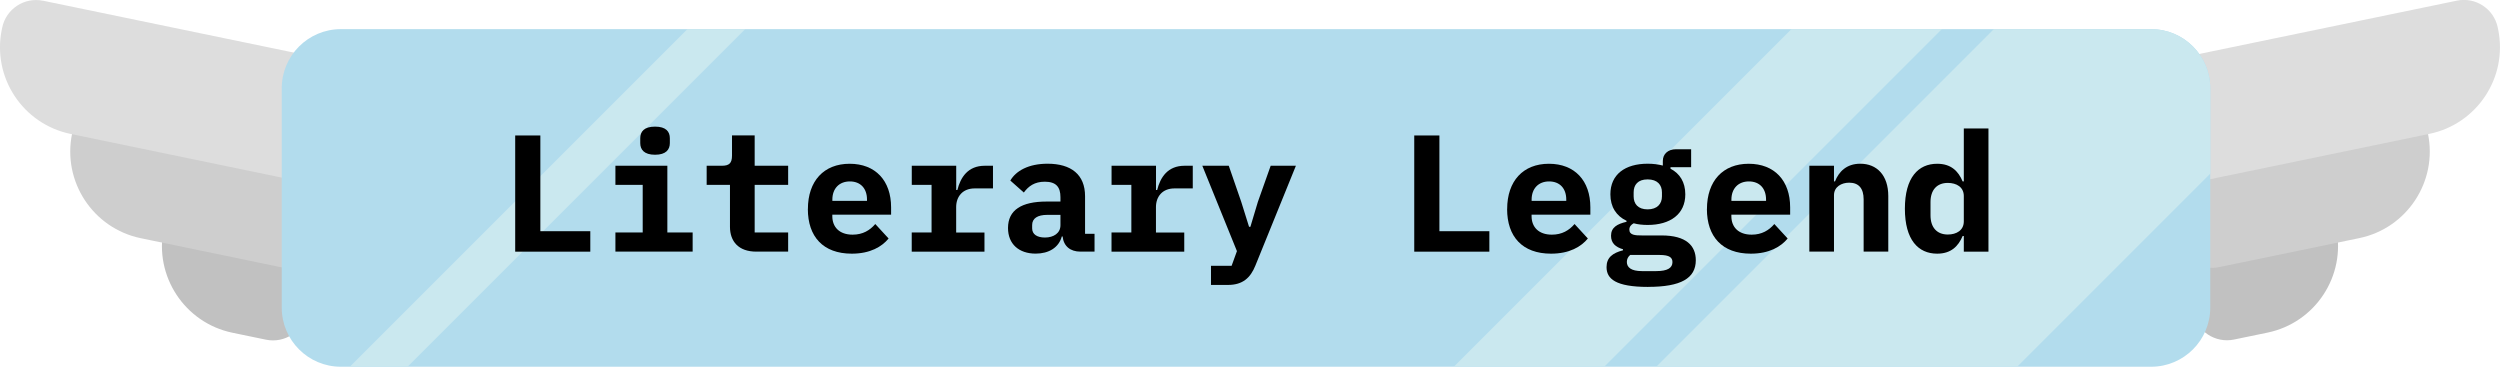
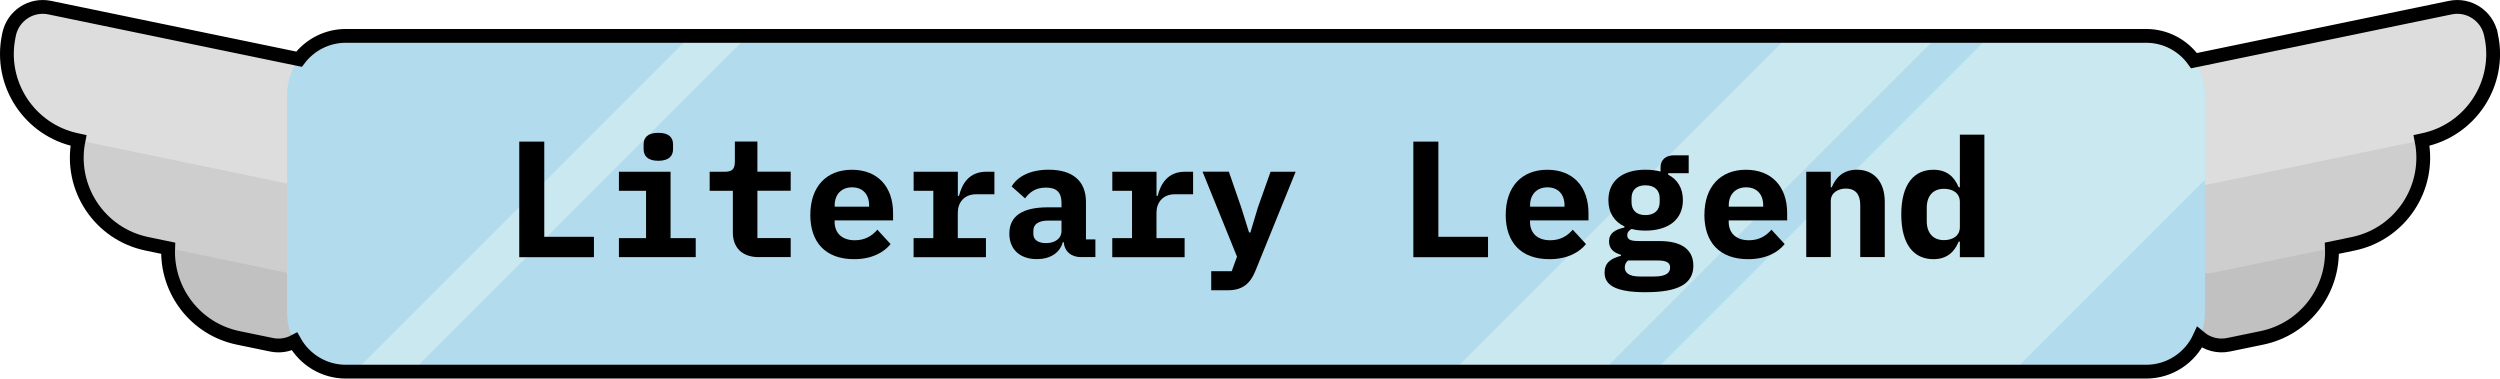
- <svg xmlns="http://www.w3.org/2000/svg" id="Layer_2" data-name="Layer 2" viewBox="0 0 540.57 79.3">
+ <svg xmlns="http://www.w3.org/2000/svg" id="Layer_2" data-name="Layer 2" viewBox="0 0 543.57 82.3">
  <defs>
    <style>
      .cls-1 {
        fill: #cecece;
      }

      .cls-2 {
        fill: #c1c1c1;
      }

      .cls-3 {
        fill: #ddd;
      }

      .cls-4 {
        fill: #cae8ef;
      }

      .cls-5 {
        fill: #b2dced;
      }
+ 
+       .cls-6 {
+         fill: none;
+         stroke: #000;
+         stroke-miterlimit: 10;
+         stroke-width: 3px;
+       }
    </style>
  </defs>
  <g id="Layer_2-2" data-name="Layer 2">
    <g>
      <g>
-         <path class="cls-2" d="M41.39,44.8h19.06c4.12,0,7.47,3.35,7.47,7.47v12.06c0,4.12-3.35,7.47-7.47,7.47h-7.41c-10.55,0-19.12-8.57-19.12-19.12v-.41c0-4.12,3.35-7.47,7.47-7.47Z" transform="translate(12.87 -9.11) rotate(11.69)" />
-         <path class="cls-1" d="M21.32,26.74h42.62c4.12,0,7.47,3.35,7.47,7.47v12.06c0,4.12-3.35,7.47-7.47,7.47h-30.97c-10.55,0-19.12-8.57-19.12-19.12v-.41c0-4.12,3.35-7.47,7.47-7.47Z" transform="translate(9.04 -7.8) rotate(11.69)" />
-         <path class="cls-3" d="M5.93,6.16h62.06c4.12,0,7.47,3.35,7.47,7.47v12.06c0,4.12-3.35,7.47-7.47,7.47H17.58C7.03,33.16-1.54,24.6-1.54,14.05v-.41c0-4.12,3.35-7.47,7.47-7.47Z" transform="translate(4.75 -7.08) rotate(11.69)" />
+         <path class="cls-2" d="M42.89,46.3h19.06c4.12,0,7.47,3.35,7.47,7.47v12.06c0,4.12-3.35,7.47-7.47,7.47h-7.41c-10.55,0-19.12-8.57-19.12-19.12v-.41c0-4.12,3.35-7.47,7.47-7.47Z" transform="translate(13.21 -9.38) rotate(11.69)" />
+         <path class="cls-1" d="M22.82,28.24h42.62c4.12,0,7.47,3.35,7.47,7.47v12.06c0,4.12-3.35,7.47-7.47,7.47h-30.97c-10.55,0-19.12-8.57-19.12-19.12v-.41c0-4.12,3.35-7.47,7.47-7.47Z" transform="translate(9.37 -8.08) rotate(11.69)" />
+         <path class="cls-3" d="M7.43,7.66h62.06c4.12,0,7.47,3.35,7.47,7.47v12.06c0,4.12-3.35,7.47-7.47,7.47H19.08C8.53,34.66-.04,26.1-.04,15.55v-.41C-.04,11.01,3.31,7.66,7.43,7.66Z" transform="translate(5.09 -7.36) rotate(11.69)" />
      </g>
      <g>
-         <path class="cls-2" d="M491.77,44.8h7.41c4.12,0,7.47,3.35,7.47,7.47v12.06c0,4.12-3.35,7.47-7.47,7.47h-19.06c-4.12,0-7.47-3.35-7.47-7.47v-.41c0-10.55,8.57-19.12,19.12-19.12Z" transform="translate(980.95 16.15) rotate(168.31)" />
-         <path class="cls-1" d="M488.28,26.74h30.97c4.12,0,7.47,3.35,7.47,7.47v12.06c0,4.12-3.35,7.47-7.47,7.47h-42.62c-4.12,0-7.47-3.35-7.47-7.47v-.41c0-10.55,8.57-19.12,19.12-19.12Z" transform="translate(993.71 -21.26) rotate(168.31)" />
-         <path class="cls-3" d="M484.23,6.16h50.41c4.12,0,7.47,3.35,7.47,7.47v12.06c0,4.12-3.35,7.47-7.47,7.47h-62.06c-4.12,0-7.47-3.35-7.47-7.47v-.41c0-10.55,8.57-19.12,19.12-19.12Z" transform="translate(1000.75 -63.14) rotate(168.31)" />
+         <path class="cls-2" d="M493.27,46.3h7.41c4.12,0,7.47,3.35,7.47,7.47v12.06c0,4.12-3.35,7.47-7.47,7.47h-19.06c-4.12,0-7.47-3.35-7.47-7.47v-.41c0-10.55,8.57-19.12,19.12-19.12Z" transform="translate(984.22 18.82) rotate(168.31)" />
+         <path class="cls-1" d="M489.78,28.24h30.97c4.12,0,7.47,3.35,7.47,7.47v12.06c0,4.12-3.35,7.47-7.47,7.47h-42.62c-4.12,0-7.47-3.35-7.47-7.47v-.41c0-10.55,8.57-19.12,19.12-19.12Z" transform="translate(996.98 -18.6) rotate(168.31)" />
+         <path class="cls-3" d="M485.73,7.66h50.41c4.12,0,7.47,3.35,7.47,7.47v12.06c0,4.12-3.35,7.47-7.47,7.47h-62.06c-4.12,0-7.47-3.35-7.47-7.47v-.41c0-10.55,8.57-19.12,19.12-19.12Z" transform="translate(1004.02 -60.47) rotate(168.31)" />
      </g>
-       <rect class="cls-5" x="60.92" y="6.3" width="417" height="73" rx="12.79" ry="12.79" />
-       <polygon class="cls-4" points="387.36 6.3 314.36 79.3 346.88 79.3 419.88 6.3 387.36 6.3" />
-       <path class="cls-4" d="M477.92,19.09c0-7.06-5.73-12.79-12.79-12.79h-34.01l-73,73h78.05l41.75-41.75v-18.46Z" />
-       <polygon class="cls-4" points="148.64 6.3 75.64 79.3 88.12 79.3 161.12 6.3 148.64 6.3" />
+       <rect class="cls-5" x="62.42" y="7.8" width="417" height="73" rx="12.79" ry="12.79" />
+       <polygon class="cls-4" points="388.86 7.8 315.86 80.8 348.38 80.8 421.38 7.8 388.86 7.8" />
+       <path class="cls-4" d="M479.42,20.59c0-7.06-5.73-12.79-12.79-12.79h-34.01l-73,73h78.05l41.75-41.75v-18.46Z" />
+       <polygon class="cls-4" points="150.14 7.8 77.14 80.8 89.62 80.8 162.62 7.8 150.14 7.8" />
      <g>
-         <path d="M111.4,54.41v-25.12h5.44v20.7h10.8v4.43h-16.23Z" />
-         <path d="M133.07,50.27h5.9v-10.29h-5.9v-4.14h11.23v14.43h5.47v4.14h-16.7v-4.14ZM138.44,30.94v-1.04c0-1.44.83-2.52,3.2-2.52s3.2,1.08,3.2,2.52v1.04c0,1.4-.83,2.52-3.2,2.52s-3.2-1.12-3.2-2.52Z" />
-         <path d="M163.53,54.41c-3.85,0-5.69-2.23-5.69-5.36v-9.07h-5.04v-4.14h3.28c1.58,0,2.2-.54,2.2-2.2v-4.36h4.9v6.55h7.24v4.14h-7.24v10.29h7.24v4.14h-6.88Z" />
-         <path d="M174.69,45.2c0-6.08,3.46-9.79,9.03-9.79s8.96,3.64,8.96,9.43v1.58h-12.71v.32c0,2.38,1.55,4,4.39,4,2.2,0,3.74-.94,4.9-2.3l2.88,3.13c-1.44,1.76-3.96,3.28-7.96,3.28-6.23,0-9.5-3.71-9.5-9.65ZM179.98,43.15v.29h7.49v-.29c0-2.41-1.4-3.92-3.71-3.92s-3.78,1.55-3.78,3.92Z" />
-         <path d="M197.15,50.27h4.28v-10.29h-4.28v-4.14h9.61v5.25h.25c.68-2.74,2.27-5.25,5.94-5.25h1.76v4.9h-3.96c-2.63,0-4,1.8-4,4.03v5.51h6.12v4.14h-15.73v-4.14Z" />
-         <path d="M233.62,54.41c-2.2,0-3.64-1.19-3.85-3.28h-.18c-.65,2.41-2.81,3.71-5.65,3.71-3.6,0-5.98-2.05-5.98-5.54,0-3.89,2.92-5.72,8.35-5.72h2.99v-.94c0-2.2-.94-3.35-3.38-3.35-2.23,0-3.53.97-4.54,2.34l-2.92-2.59c1.22-2.09,3.92-3.64,8.06-3.64,5.08,0,8.1,2.34,8.1,7.02v8.13h2.05v3.85h-3.06ZM229.3,48.69v-2.23h-2.84c-2.12,0-3.28.76-3.28,2.2v.72c0,1.3,1.08,1.98,2.77,1.98,1.87,0,3.35-.94,3.35-2.66Z" />
-         <path d="M240.35,50.27h4.28v-10.29h-4.28v-4.14h9.61v5.25h.25c.68-2.74,2.27-5.25,5.94-5.25h1.76v4.9h-3.96c-2.63,0-4,1.8-4,4.03v5.51h6.12v4.14h-15.73v-4.14Z" />
-         <path d="M274.77,35.84h5.44l-8.75,21.56c-1.08,2.7-2.77,4.21-5.94,4.21h-3.67v-4.14h4.46l1.15-3.17-7.49-18.47h5.72l2.7,7.81,1.69,5.4h.29l1.62-5.4,2.77-7.81Z" />
-         <path d="M305.8,54.41v-25.12h5.44v20.7h10.8v4.43h-16.23Z" />
-         <path d="M325.89,45.2c0-6.08,3.46-9.79,9.03-9.79s8.96,3.64,8.96,9.43v1.58h-12.71v.32c0,2.38,1.55,4,4.39,4,2.2,0,3.74-.94,4.9-2.3l2.88,3.13c-1.44,1.76-3.96,3.28-7.96,3.28-6.23,0-9.5-3.71-9.5-9.65ZM331.18,43.15v.29h7.49v-.29c0-2.41-1.4-3.92-3.71-3.92s-3.78,1.55-3.78,3.92Z" />
-         <path d="M356.38,62.04c-7.05,0-9-1.76-9-4.28,0-2.09,1.33-3.06,3.56-3.64v-.22c-1.58-.47-2.59-1.3-2.59-2.92,0-1.8,1.33-2.56,3.35-3.02v-.22c-2.2-1.04-3.49-2.99-3.49-5.72,0-4.32,3.2-6.62,8.06-6.62,1.19,0,2.3.14,3.28.4v-1.01c0-1.44,1.08-2.52,2.84-2.52h3.28v3.89h-4.46v.32c2.02,1.04,3.2,2.92,3.2,5.54,0,4.28-3.24,6.62-8.14,6.62-1.08,0-2.12-.11-3.02-.36-.54.29-.94.72-.94,1.37,0,1.19,1.26,1.26,2.74,1.26h4.25c5.33,0,7.38,2.23,7.38,5.36,0,3.92-3.24,5.76-10.29,5.76ZM358.86,55.13h-6.37c-.47.4-.72.9-.72,1.51,0,1.15.9,1.98,3.24,1.98h3.13c2.41,0,3.49-.68,3.49-1.94,0-.97-.61-1.55-2.77-1.55ZM359.36,42.46v-.86c0-1.62-.97-2.81-3.1-2.81s-3.02,1.19-3.02,2.81v.86c0,1.62.94,2.81,3.02,2.81s3.1-1.19,3.1-2.81Z" />
-         <path d="M369.09,45.2c0-6.08,3.46-9.79,9.03-9.79s8.96,3.64,8.96,9.43v1.58h-12.71v.32c0,2.38,1.55,4,4.39,4,2.2,0,3.74-.94,4.9-2.3l2.88,3.13c-1.44,1.76-3.96,3.28-7.96,3.28-6.23,0-9.5-3.71-9.5-9.65ZM374.38,43.15v.29h7.49v-.29c0-2.41-1.4-3.92-3.71-3.92s-3.78,1.55-3.78,3.92Z" />
-         <path d="M391.23,54.41v-18.57h5.33v3.38h.22c.83-2.09,2.48-3.82,5.47-3.82,3.56,0,6.05,2.48,6.05,6.98v12.02h-5.33v-11.3c0-2.34-1.04-3.6-3.13-3.6-1.66,0-3.28.9-3.28,2.7v12.2h-5.33Z" />
-         <path d="M424.63,51.03h-.25c-.94,2.23-2.52,3.82-5.51,3.82-4.1,0-6.98-2.99-6.98-9.72s2.88-9.72,6.98-9.72c2.99,0,4.57,1.58,5.51,3.82h.25v-11.45h5.33v26.64h-5.33v-3.38ZM424.63,47.86v-5.47c0-1.94-1.58-2.84-3.46-2.84-2.38,0-3.74,1.55-3.74,4.14v2.88c0,2.59,1.37,4.14,3.74,4.14,1.87,0,3.46-.9,3.46-2.84Z" />
+         <path d="M112.9,55.91v-25.12h5.44v20.7h10.8v4.43h-16.23Z" />
+         <path d="M134.57,51.77h5.9v-10.29h-5.9v-4.14h11.23v14.43h5.47v4.14h-16.7v-4.14ZM139.94,32.44v-1.04c0-1.44.83-2.52,3.2-2.52s3.2,1.08,3.2,2.52v1.04c0,1.4-.83,2.52-3.2,2.52s-3.2-1.12-3.2-2.52Z" />
+         <path d="M165.03,55.91c-3.85,0-5.69-2.23-5.69-5.36v-9.07h-5.04v-4.14h3.28c1.58,0,2.2-.54,2.2-2.2v-4.36h4.9v6.55h7.24v4.14h-7.24v10.29h7.24v4.14h-6.88Z" />
+         <path d="M176.19,46.7c0-6.08,3.46-9.79,9.03-9.79s8.96,3.64,8.96,9.43v1.58h-12.71v.32c0,2.38,1.55,4,4.39,4,2.2,0,3.74-.94,4.9-2.3l2.88,3.13c-1.44,1.76-3.96,3.28-7.96,3.28-6.23,0-9.5-3.71-9.5-9.65ZM181.48,44.65v.29h7.49v-.29c0-2.41-1.4-3.92-3.71-3.92s-3.78,1.55-3.78,3.92Z" />
+         <path d="M198.65,51.77h4.28v-10.29h-4.28v-4.14h9.61v5.25h.25c.68-2.74,2.27-5.25,5.94-5.25h1.76v4.9h-3.96c-2.63,0-4,1.8-4,4.03v5.51h6.12v4.14h-15.73v-4.14Z" />
+         <path d="M235.12,55.91c-2.2,0-3.64-1.19-3.85-3.28h-.18c-.65,2.41-2.81,3.71-5.65,3.71-3.6,0-5.98-2.05-5.98-5.54,0-3.89,2.92-5.72,8.35-5.72h2.99v-.94c0-2.2-.94-3.35-3.38-3.35-2.23,0-3.53.97-4.54,2.34l-2.92-2.59c1.22-2.09,3.92-3.64,8.06-3.64,5.08,0,8.1,2.34,8.1,7.02v8.13h2.05v3.85h-3.06ZM230.8,50.19v-2.23h-2.84c-2.12,0-3.28.76-3.28,2.2v.72c0,1.3,1.08,1.98,2.77,1.98,1.87,0,3.35-.94,3.35-2.66Z" />
+         <path d="M241.85,51.77h4.28v-10.29h-4.28v-4.14h9.61v5.25h.25c.68-2.74,2.27-5.25,5.94-5.25h1.76v4.9h-3.96c-2.63,0-4,1.8-4,4.03v5.51h6.12v4.14h-15.73v-4.14Z" />
+         <path d="M276.27,37.34h5.44l-8.75,21.56c-1.08,2.7-2.77,4.21-5.94,4.21h-3.67v-4.14h4.46l1.15-3.17-7.49-18.47h5.72l2.7,7.81,1.69,5.4h.29l1.62-5.4,2.77-7.81Z" />
+         <path d="M307.3,55.91v-25.12h5.44v20.7h10.8v4.43h-16.23Z" />
+         <path d="M327.39,46.7c0-6.08,3.46-9.79,9.03-9.79s8.96,3.64,8.96,9.43v1.58h-12.71v.32c0,2.38,1.55,4,4.39,4,2.2,0,3.74-.94,4.9-2.3l2.88,3.13c-1.44,1.76-3.96,3.28-7.96,3.28-6.23,0-9.5-3.71-9.5-9.65ZM332.68,44.65v.29h7.49v-.29c0-2.41-1.4-3.92-3.71-3.92s-3.78,1.55-3.78,3.92Z" />
+         <path d="M357.88,63.54c-7.05,0-9-1.76-9-4.28,0-2.09,1.33-3.06,3.56-3.64v-.22c-1.58-.47-2.59-1.3-2.59-2.92,0-1.8,1.33-2.56,3.35-3.02v-.22c-2.2-1.04-3.49-2.99-3.49-5.72,0-4.32,3.2-6.62,8.06-6.62,1.19,0,2.3.14,3.28.4v-1.01c0-1.44,1.08-2.52,2.84-2.52h3.28v3.89h-4.46v.32c2.02,1.04,3.2,2.92,3.2,5.54,0,4.28-3.24,6.62-8.14,6.62-1.08,0-2.12-.11-3.02-.36-.54.29-.94.72-.94,1.37,0,1.19,1.26,1.26,2.74,1.26h4.25c5.33,0,7.38,2.23,7.38,5.36,0,3.92-3.24,5.76-10.29,5.76ZM360.36,56.63h-6.37c-.47.4-.72.9-.72,1.51,0,1.15.9,1.98,3.24,1.98h3.13c2.41,0,3.49-.68,3.49-1.94,0-.97-.61-1.55-2.77-1.55ZM360.86,43.96v-.86c0-1.62-.97-2.81-3.1-2.81s-3.02,1.19-3.02,2.81v.86c0,1.62.94,2.81,3.02,2.81s3.1-1.19,3.1-2.81Z" />
+         <path d="M370.59,46.7c0-6.08,3.46-9.79,9.03-9.79s8.96,3.64,8.96,9.43v1.58h-12.71v.32c0,2.38,1.55,4,4.39,4,2.2,0,3.74-.94,4.9-2.3l2.88,3.13c-1.44,1.76-3.96,3.28-7.96,3.28-6.23,0-9.5-3.71-9.5-9.65ZM375.88,44.65v.29h7.49v-.29c0-2.41-1.4-3.92-3.71-3.92s-3.78,1.55-3.78,3.92Z" />
+         <path d="M392.73,55.91v-18.57h5.33v3.38h.22c.83-2.09,2.48-3.82,5.47-3.82,3.56,0,6.05,2.48,6.05,6.98v12.02h-5.33v-11.3c0-2.34-1.04-3.6-3.13-3.6-1.66,0-3.28.9-3.28,2.7v12.2h-5.33Z" />
+         <path d="M426.13,52.53h-.25c-.94,2.23-2.52,3.82-5.51,3.82-4.1,0-6.98-2.99-6.98-9.72s2.88-9.72,6.98-9.72c2.99,0,4.57,1.58,5.51,3.82h.25v-11.45h5.33v26.64h-5.33v-3.38ZM426.13,49.36v-5.47c0-1.94-1.58-2.84-3.46-2.84-2.38,0-3.74,1.55-3.74,4.14v2.88c0,2.59,1.37,4.14,3.74,4.14,1.87,0,3.46-.9,3.46-2.84Z" />
      </g>
+       <path class="cls-6" d="M541.67,7.86l-.08-.4c-.84-4.04-4.79-6.64-8.83-5.8l-55.72,11.53c-2.32-3.26-6.11-5.39-10.41-5.39H75.2c-4.16,0-7.85,2-10.18,5.07L10.81,1.66C6.77.82,2.82,3.42,1.98,7.46l-.08.4C-.24,18.2,6.41,28.32,16.75,30.46l.32.07c-2.07,10.3,4.57,20.35,14.87,22.48l4.62.96c-.38,9.19,5.91,17.56,15.21,19.49l7.26,1.5c1.77.37,3.53.07,5.01-.72,2.19,3.92,6.37,6.57,11.17,6.57h391.42c5.16,0,9.59-3.06,11.61-7.45,1.69,1.42,3.98,2.08,6.31,1.6l7.26-1.5c9.3-1.92,15.59-10.3,15.21-19.49l4.62-.96c10.3-2.13,16.93-12.18,14.87-22.48l.32-.07c10.34-2.14,16.99-12.26,14.85-22.6Z" />
    </g>
  </g>
</svg>
